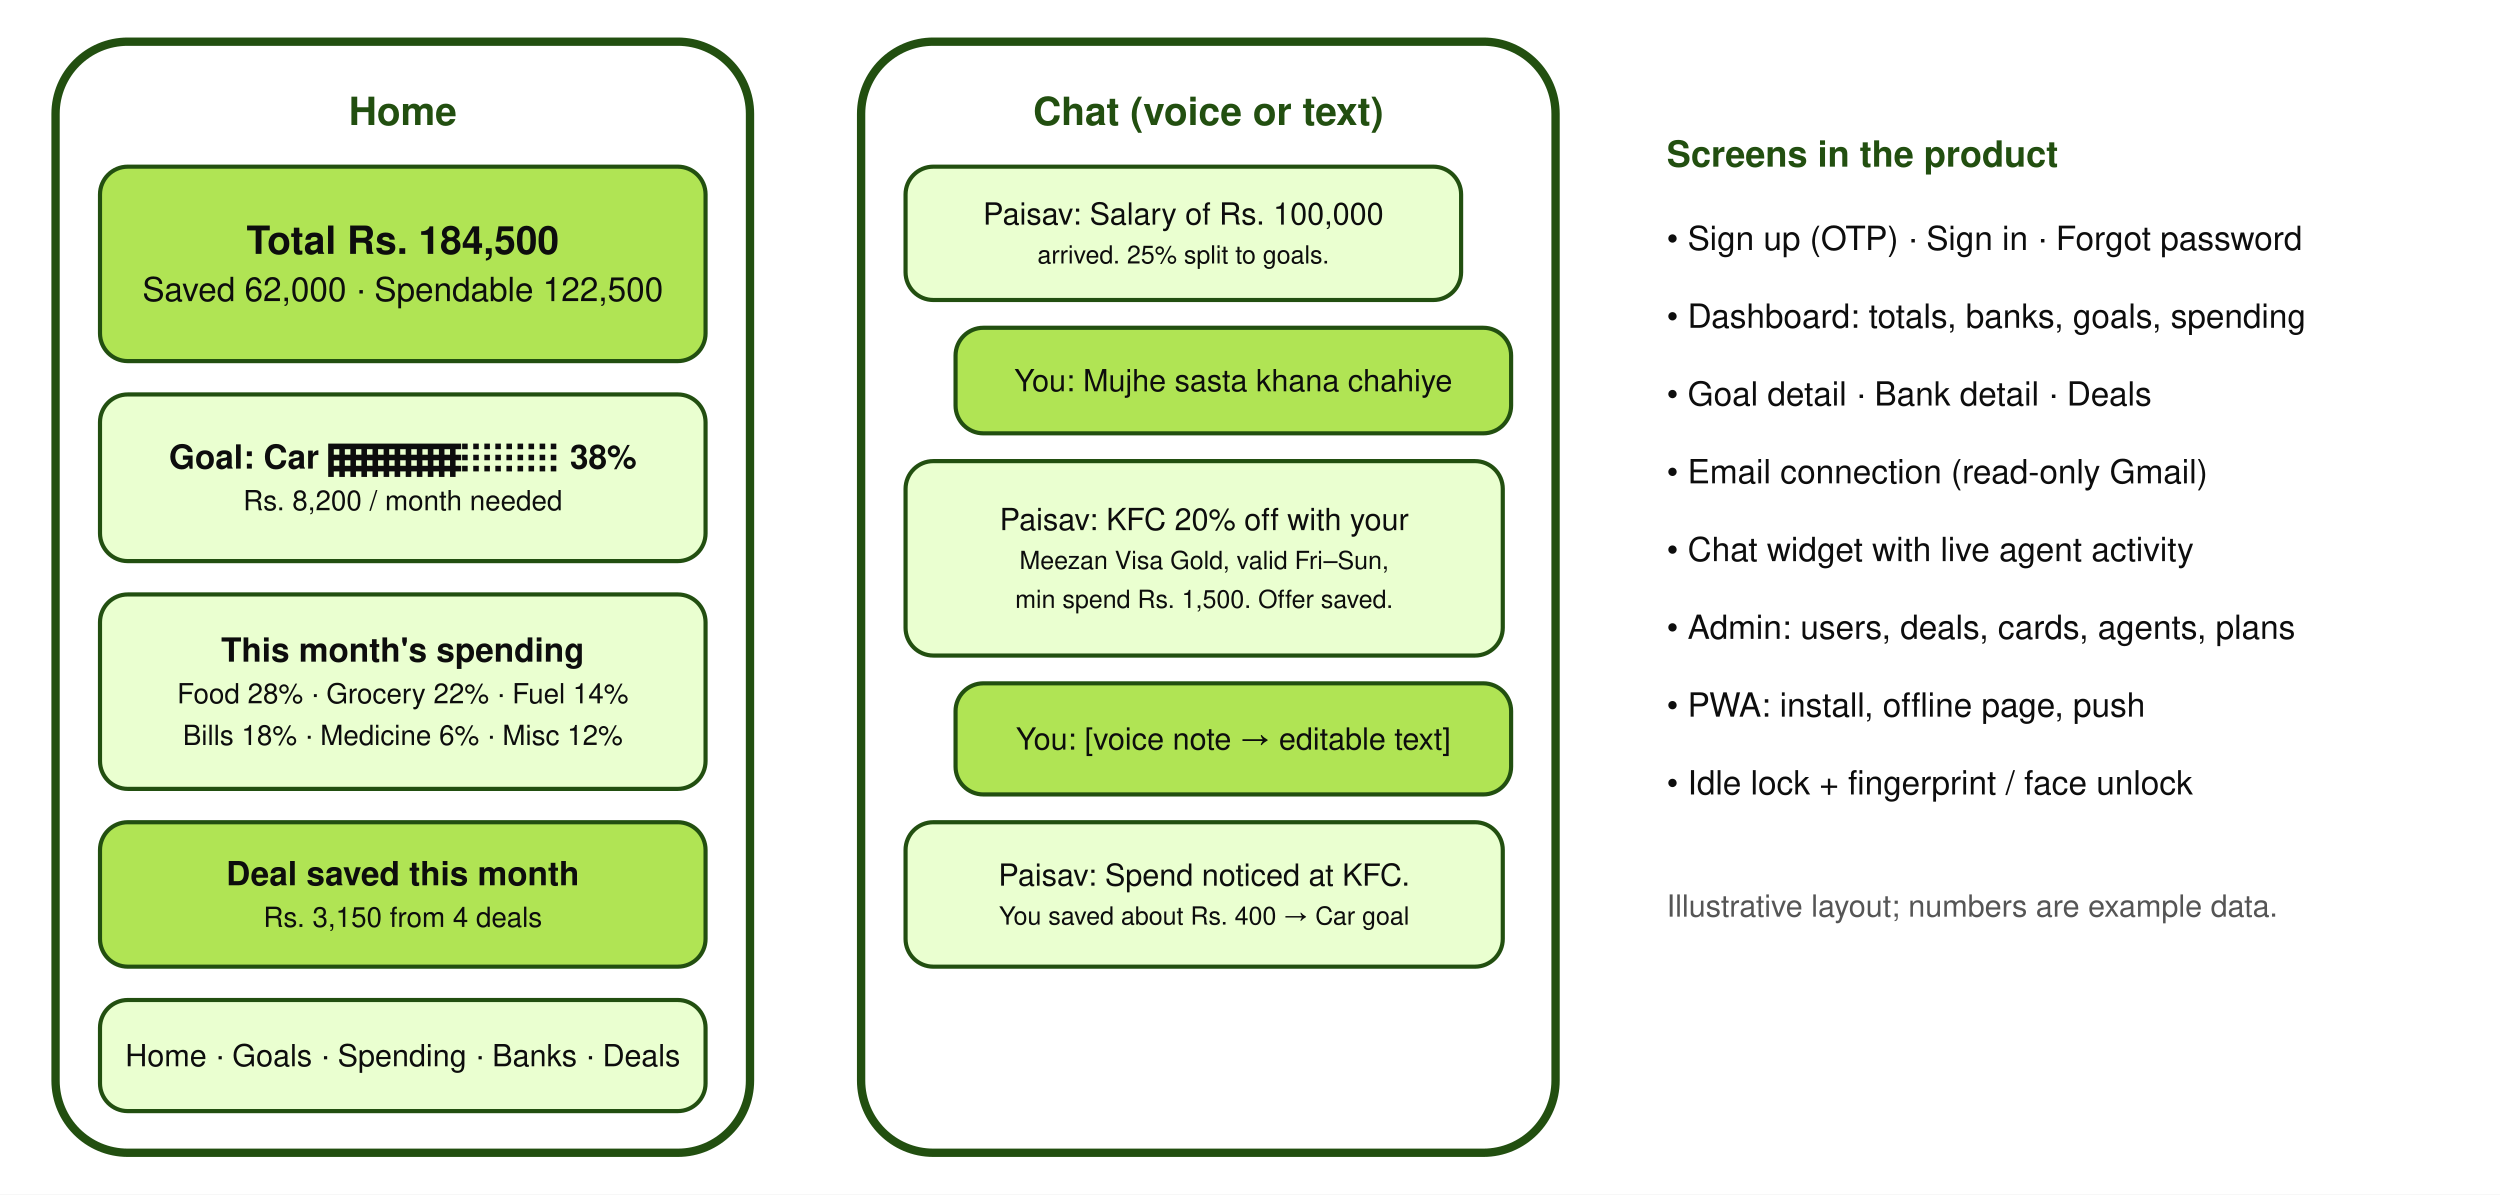
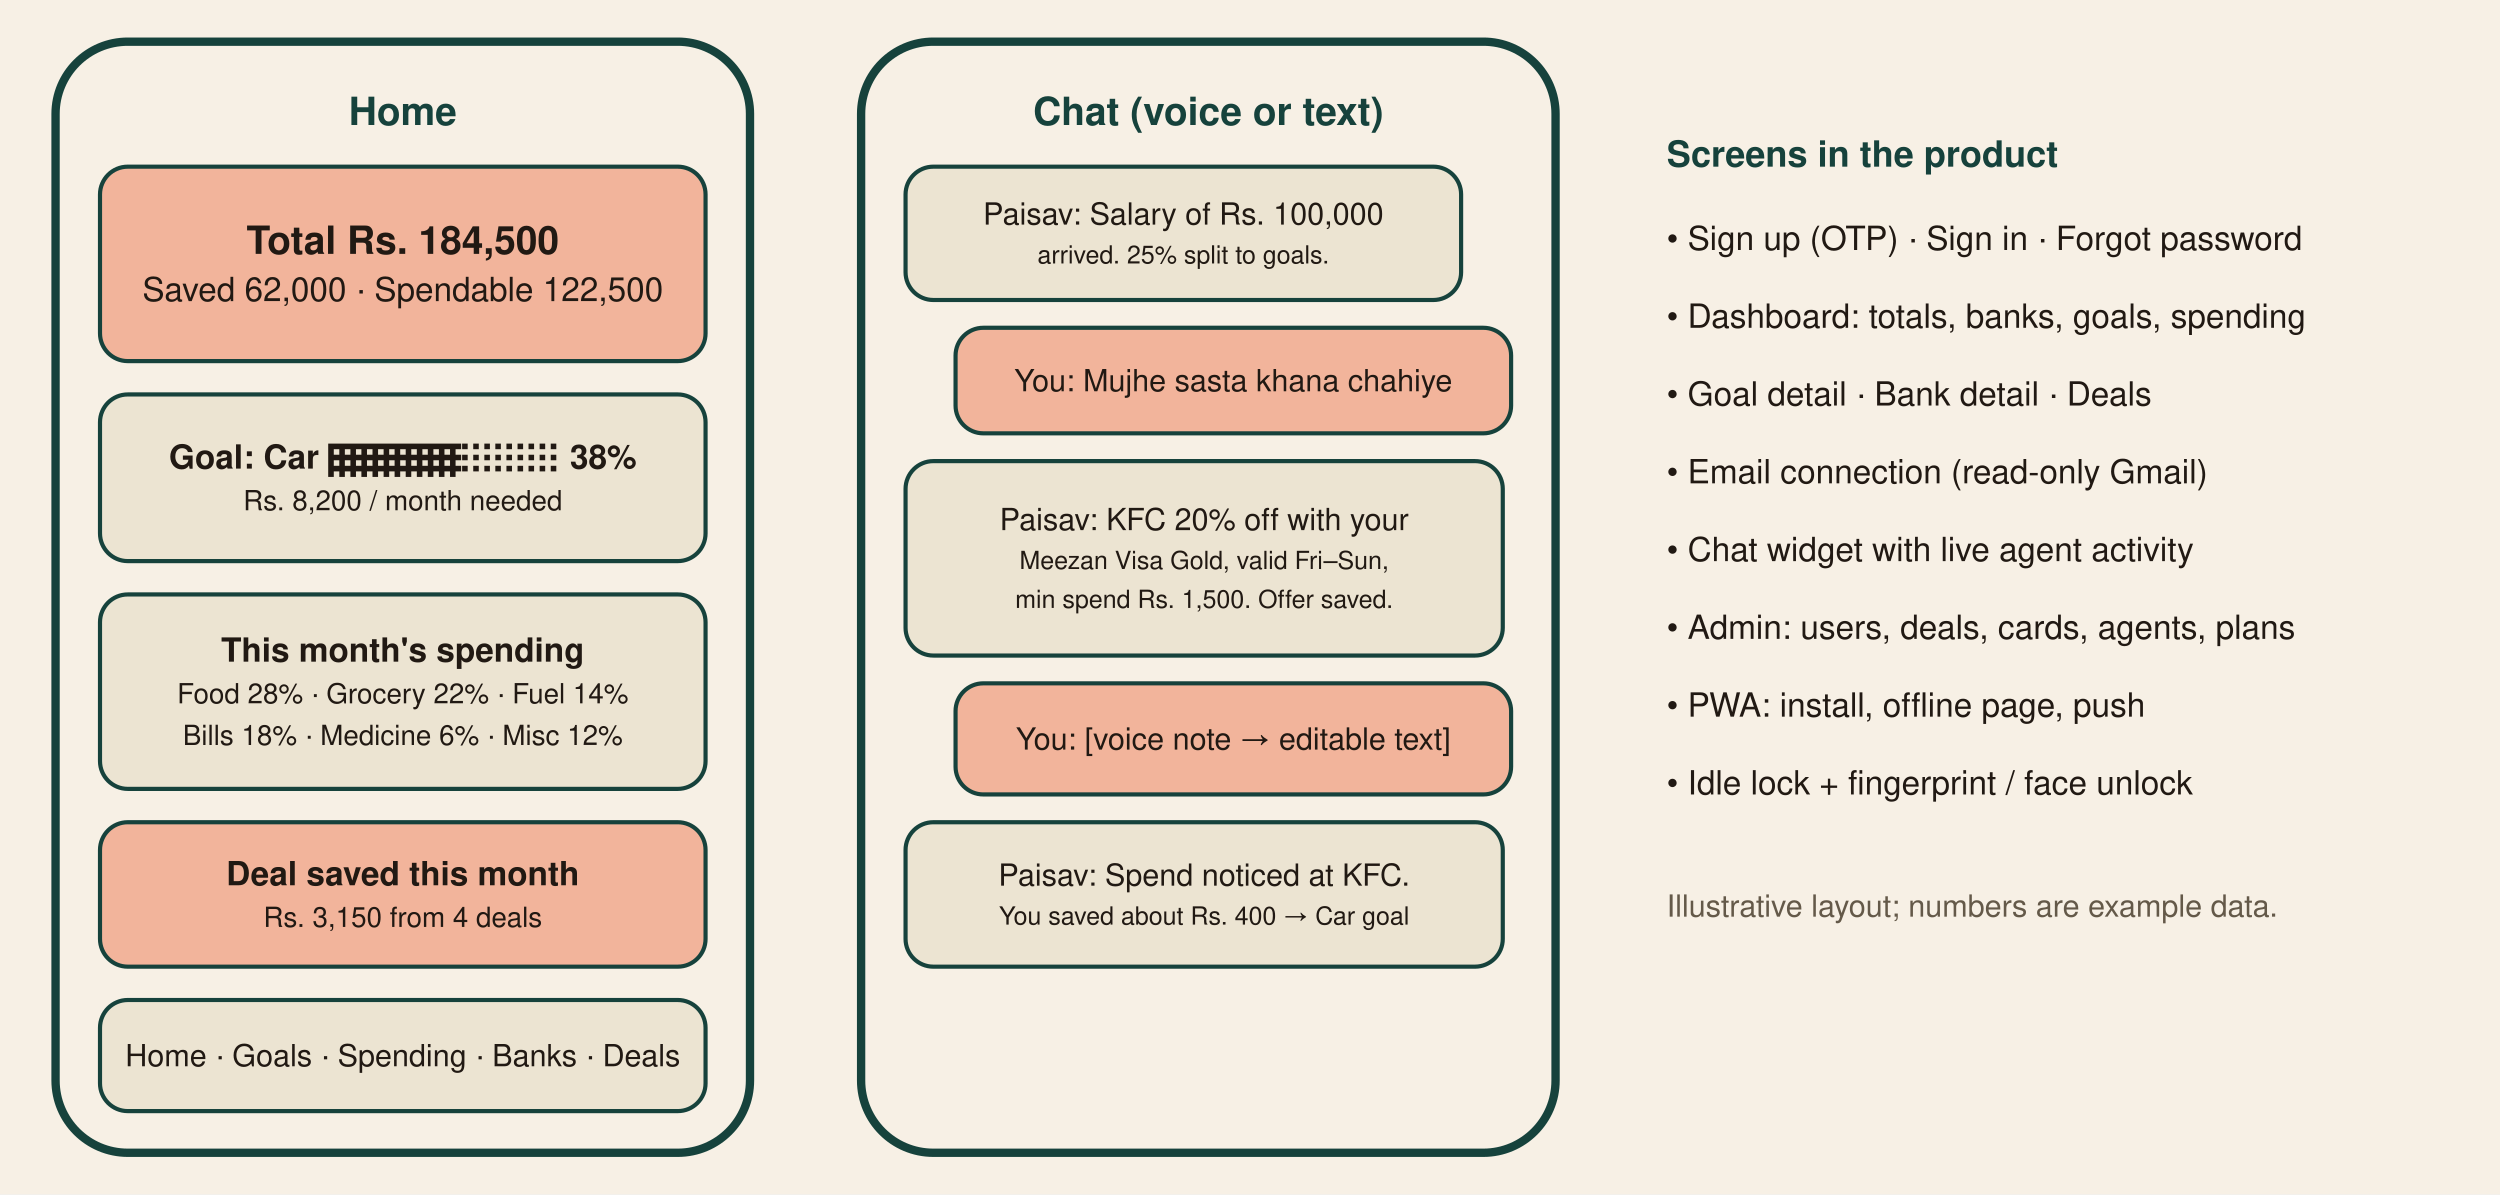
<svg xmlns="http://www.w3.org/2000/svg" viewBox="0 0 900 430" width="900" height="430" font-family="Helvetica,Arial,sans-serif">
  <defs>
    <marker id="a" viewBox="0 0 10 10" refX="9" refY="5" markerWidth="7" markerHeight="7" orient="auto-start-reverse">
-       <path d="M0 0L10 5L0 10z" fill="#224F10" />
+       <path d="M0 0L10 5L0 10z" fill="#16423C" />
    </marker>
  </defs>
-   <rect width="900" height="430" fill="#ffffff" />
-   <rect x="20" y="15" width="250" height="400" rx="26" fill="#ffffff" stroke="#224F10" stroke-width="3" />
-   <text x="145.0" y="219.55" text-anchor="middle" font-size="13" font-weight="700" fill="#0D0D0D" />
-   <text x="145" y="45" text-anchor="middle" font-size="14" font-weight="700" fill="#224F10">Home</text>
-   <rect x="36" y="60" width="218" height="70" rx="10" fill="#B0E454" stroke="#224F10" stroke-width="1.5" />
-   <text x="145.0" y="91.4" text-anchor="middle" font-size="14" font-weight="700" fill="#0D0D0D">Total Rs. 184,500</text>
-   <text x="145.0" y="108.4" text-anchor="middle" font-size="12" font-weight="400" fill="#0D0D0D">Saved 62,000 · Spendable 122,500</text>
-   <rect x="36" y="142" width="218" height="60" rx="10" fill="#EAFFD0" stroke="#224F10" stroke-width="1.5" />
-   <text x="145.0" y="168.7" text-anchor="middle" font-size="12" font-weight="700" fill="#0D0D0D">Goal: Car  ▓▓▓▓░░░  38%</text>
-   <text x="145.0" y="183.7" text-anchor="middle" font-size="10" font-weight="400" fill="#0D0D0D">Rs. 8,200 / month needed</text>
-   <rect x="36" y="214" width="218" height="70" rx="10" fill="#EAFFD0" stroke="#224F10" stroke-width="1.5" />
-   <text x="145.0" y="238.2" text-anchor="middle" font-size="12" font-weight="700" fill="#0D0D0D">This month's spending</text>
-   <text x="145.0" y="253.2" text-anchor="middle" font-size="10" font-weight="400" fill="#0D0D0D">Food 28% · Grocery 22% · Fuel 14%</text>
-   <text x="145.0" y="268.2" text-anchor="middle" font-size="10" font-weight="400" fill="#0D0D0D">Bills 18% · Medicine 6% · Misc 12%</text>
-   <rect x="36" y="296" width="218" height="52" rx="10" fill="#B0E454" stroke="#224F10" stroke-width="1.5" />
-   <text x="145.0" y="318.7" text-anchor="middle" font-size="12" font-weight="700" fill="#0D0D0D">Deal saved this month</text>
-   <text x="145.0" y="333.7" text-anchor="middle" font-size="10" font-weight="400" fill="#0D0D0D">Rs. 3,150 from 4 deals</text>
-   <rect x="36" y="360" width="218" height="40" rx="10" fill="#EAFFD0" stroke="#224F10" stroke-width="1.5" />
-   <text x="145.0" y="383.85" text-anchor="middle" font-size="11" font-weight="400" fill="#0D0D0D">Home · Goals · Spending · Banks · Deals</text>
-   <rect x="310" y="15" width="250" height="400" rx="26" fill="#ffffff" stroke="#224F10" stroke-width="3" />
-   <text x="435.0" y="219.55" text-anchor="middle" font-size="13" font-weight="700" fill="#0D0D0D" />
-   <text x="435" y="45" text-anchor="middle" font-size="14" font-weight="700" fill="#224F10">Chat (voice or text)</text>
-   <rect x="326" y="60" width="200" height="48" rx="10" fill="#EAFFD0" stroke="#224F10" stroke-width="1.5" />
-   <text x="426.0" y="80.85" text-anchor="middle" font-size="11" font-weight="400" fill="#0D0D0D">Paisav: Salary of Rs. 100,000</text>
-   <text x="426.0" y="94.85" text-anchor="middle" font-size="9" font-weight="400" fill="#0D0D0D">arrived. 25% split to goals.</text>
-   <rect x="344" y="118" width="200" height="38" rx="10" fill="#B0E454" stroke="#224F10" stroke-width="1.5" />
-   <text x="444.0" y="140.85" text-anchor="middle" font-size="11" font-weight="400" fill="#0D0D0D">You: Mujhe sasta khana chahiye</text>
-   <rect x="326" y="166" width="215" height="70" rx="10" fill="#EAFFD0" stroke="#224F10" stroke-width="1.5" />
-   <text x="433.5" y="190.85" text-anchor="middle" font-size="11" font-weight="400" fill="#0D0D0D">Paisav: KFC 20% off with your</text>
-   <text x="433.5" y="204.85" text-anchor="middle" font-size="9" font-weight="400" fill="#0D0D0D">Meezan Visa Gold, valid Fri–Sun,</text>
-   <text x="433.5" y="218.85" text-anchor="middle" font-size="9" font-weight="400" fill="#0D0D0D">min spend Rs. 1,500. Offer saved.</text>
-   <rect x="344" y="246" width="200" height="40" rx="10" fill="#B0E454" stroke="#224F10" stroke-width="1.5" />
-   <text x="444.0" y="269.85" text-anchor="middle" font-size="11" font-weight="400" fill="#0D0D0D">You: [voice note → editable text]</text>
-   <rect x="326" y="296" width="215" height="52" rx="10" fill="#EAFFD0" stroke="#224F10" stroke-width="1.5" />
-   <text x="433.5" y="318.85" text-anchor="middle" font-size="11" font-weight="400" fill="#0D0D0D">Paisav: Spend noticed at KFC.</text>
-   <text x="433.5" y="332.85" text-anchor="middle" font-size="9" font-weight="400" fill="#0D0D0D">You saved about Rs. 400 → Car goal</text>
-   <text x="600" y="60" text-anchor="start" font-size="13" font-weight="700" fill="#224F10">Screens in the product</text>
-   <text x="600" y="90" text-anchor="start" font-size="12" font-weight="400" fill="#0D0D0D">• Sign up (OTP) · Sign in · Forgot password</text>
-   <text x="600" y="118" text-anchor="start" font-size="12" font-weight="400" fill="#0D0D0D">• Dashboard: totals, banks, goals, spending</text>
-   <text x="600" y="146" text-anchor="start" font-size="12" font-weight="400" fill="#0D0D0D">• Goal detail · Bank detail · Deals</text>
-   <text x="600" y="174" text-anchor="start" font-size="12" font-weight="400" fill="#0D0D0D">• Email connection (read-only Gmail)</text>
-   <text x="600" y="202" text-anchor="start" font-size="12" font-weight="400" fill="#0D0D0D">• Chat widget with live agent activity</text>
-   <text x="600" y="230" text-anchor="start" font-size="12" font-weight="400" fill="#0D0D0D">• Admin: users, deals, cards, agents, plans</text>
-   <text x="600" y="258" text-anchor="start" font-size="12" font-weight="400" fill="#0D0D0D">• PWA: install, offline page, push</text>
-   <text x="600" y="286" text-anchor="start" font-size="12" font-weight="400" fill="#0D0D0D">• Idle lock + fingerprint / face unlock</text>
-   <text x="600" y="330" text-anchor="start" font-size="11" font-weight="400" fill="#555">Illustrative layout; numbers are example data.</text>
+   <rect width="900" height="430" fill="#F7F0E5" />
+   <rect x="20" y="15" width="250" height="400" rx="26" fill="#F7F0E5" stroke="#16423C" stroke-width="3" />
+   <text x="145.0" y="219.55" text-anchor="middle" font-size="13" font-weight="700" fill="#211913" />
+   <text x="145" y="45" text-anchor="middle" font-size="14" font-weight="700" fill="#16423C">Home</text>
+   <rect x="36" y="60" width="218" height="70" rx="10" fill="#F2B49B" stroke="#16423C" stroke-width="1.5" />
+   <text x="145.0" y="91.4" text-anchor="middle" font-size="14" font-weight="700" fill="#211913">Total Rs. 184,500</text>
+   <text x="145.0" y="108.4" text-anchor="middle" font-size="12" font-weight="400" fill="#211913">Saved 62,000 · Spendable 122,500</text>
+   <rect x="36" y="142" width="218" height="60" rx="10" fill="#ECE4D2" stroke="#16423C" stroke-width="1.5" />
+   <text x="145.0" y="168.7" text-anchor="middle" font-size="12" font-weight="700" fill="#211913">Goal: Car  ▓▓▓▓░░░  38%</text>
+   <text x="145.0" y="183.7" text-anchor="middle" font-size="10" font-weight="400" fill="#211913">Rs. 8,200 / month needed</text>
+   <rect x="36" y="214" width="218" height="70" rx="10" fill="#ECE4D2" stroke="#16423C" stroke-width="1.5" />
+   <text x="145.0" y="238.2" text-anchor="middle" font-size="12" font-weight="700" fill="#211913">This month's spending</text>
+   <text x="145.0" y="253.2" text-anchor="middle" font-size="10" font-weight="400" fill="#211913">Food 28% · Grocery 22% · Fuel 14%</text>
+   <text x="145.0" y="268.2" text-anchor="middle" font-size="10" font-weight="400" fill="#211913">Bills 18% · Medicine 6% · Misc 12%</text>
+   <rect x="36" y="296" width="218" height="52" rx="10" fill="#F2B49B" stroke="#16423C" stroke-width="1.5" />
+   <text x="145.0" y="318.7" text-anchor="middle" font-size="12" font-weight="700" fill="#211913">Deal saved this month</text>
+   <text x="145.0" y="333.7" text-anchor="middle" font-size="10" font-weight="400" fill="#211913">Rs. 3,150 from 4 deals</text>
+   <rect x="36" y="360" width="218" height="40" rx="10" fill="#ECE4D2" stroke="#16423C" stroke-width="1.5" />
+   <text x="145.0" y="383.85" text-anchor="middle" font-size="11" font-weight="400" fill="#211913">Home · Goals · Spending · Banks · Deals</text>
+   <rect x="310" y="15" width="250" height="400" rx="26" fill="#F7F0E5" stroke="#16423C" stroke-width="3" />
+   <text x="435.0" y="219.55" text-anchor="middle" font-size="13" font-weight="700" fill="#211913" />
+   <text x="435" y="45" text-anchor="middle" font-size="14" font-weight="700" fill="#16423C">Chat (voice or text)</text>
+   <rect x="326" y="60" width="200" height="48" rx="10" fill="#ECE4D2" stroke="#16423C" stroke-width="1.5" />
+   <text x="426.0" y="80.85" text-anchor="middle" font-size="11" font-weight="400" fill="#211913">Paisav: Salary of Rs. 100,000</text>
+   <text x="426.0" y="94.85" text-anchor="middle" font-size="9" font-weight="400" fill="#211913">arrived. 25% split to goals.</text>
+   <rect x="344" y="118" width="200" height="38" rx="10" fill="#F2B49B" stroke="#16423C" stroke-width="1.5" />
+   <text x="444.0" y="140.85" text-anchor="middle" font-size="11" font-weight="400" fill="#211913">You: Mujhe sasta khana chahiye</text>
+   <rect x="326" y="166" width="215" height="70" rx="10" fill="#ECE4D2" stroke="#16423C" stroke-width="1.5" />
+   <text x="433.5" y="190.85" text-anchor="middle" font-size="11" font-weight="400" fill="#211913">Paisav: KFC 20% off with your</text>
+   <text x="433.5" y="204.85" text-anchor="middle" font-size="9" font-weight="400" fill="#211913">Meezan Visa Gold, valid Fri–Sun,</text>
+   <text x="433.5" y="218.85" text-anchor="middle" font-size="9" font-weight="400" fill="#211913">min spend Rs. 1,500. Offer saved.</text>
+   <rect x="344" y="246" width="200" height="40" rx="10" fill="#F2B49B" stroke="#16423C" stroke-width="1.5" />
+   <text x="444.0" y="269.85" text-anchor="middle" font-size="11" font-weight="400" fill="#211913">You: [voice note → editable text]</text>
+   <rect x="326" y="296" width="215" height="52" rx="10" fill="#ECE4D2" stroke="#16423C" stroke-width="1.5" />
+   <text x="433.5" y="318.85" text-anchor="middle" font-size="11" font-weight="400" fill="#211913">Paisav: Spend noticed at KFC.</text>
+   <text x="433.5" y="332.85" text-anchor="middle" font-size="9" font-weight="400" fill="#211913">You saved about Rs. 400 → Car goal</text>
+   <text x="600" y="60" text-anchor="start" font-size="13" font-weight="700" fill="#16423C">Screens in the product</text>
+   <text x="600" y="90" text-anchor="start" font-size="12" font-weight="400" fill="#211913">• Sign up (OTP) · Sign in · Forgot password</text>
+   <text x="600" y="118" text-anchor="start" font-size="12" font-weight="400" fill="#211913">• Dashboard: totals, banks, goals, spending</text>
+   <text x="600" y="146" text-anchor="start" font-size="12" font-weight="400" fill="#211913">• Goal detail · Bank detail · Deals</text>
+   <text x="600" y="174" text-anchor="start" font-size="12" font-weight="400" fill="#211913">• Email connection (read-only Gmail)</text>
+   <text x="600" y="202" text-anchor="start" font-size="12" font-weight="400" fill="#211913">• Chat widget with live agent activity</text>
+   <text x="600" y="230" text-anchor="start" font-size="12" font-weight="400" fill="#211913">• Admin: users, deals, cards, agents, plans</text>
+   <text x="600" y="258" text-anchor="start" font-size="12" font-weight="400" fill="#211913">• PWA: install, offline page, push</text>
+   <text x="600" y="286" text-anchor="start" font-size="12" font-weight="400" fill="#211913">• Idle lock + fingerprint / face unlock</text>
+   <text x="600" y="330" text-anchor="start" font-size="11" font-weight="400" fill="#645949">Illustrative layout; numbers are example data.</text>
</svg>
